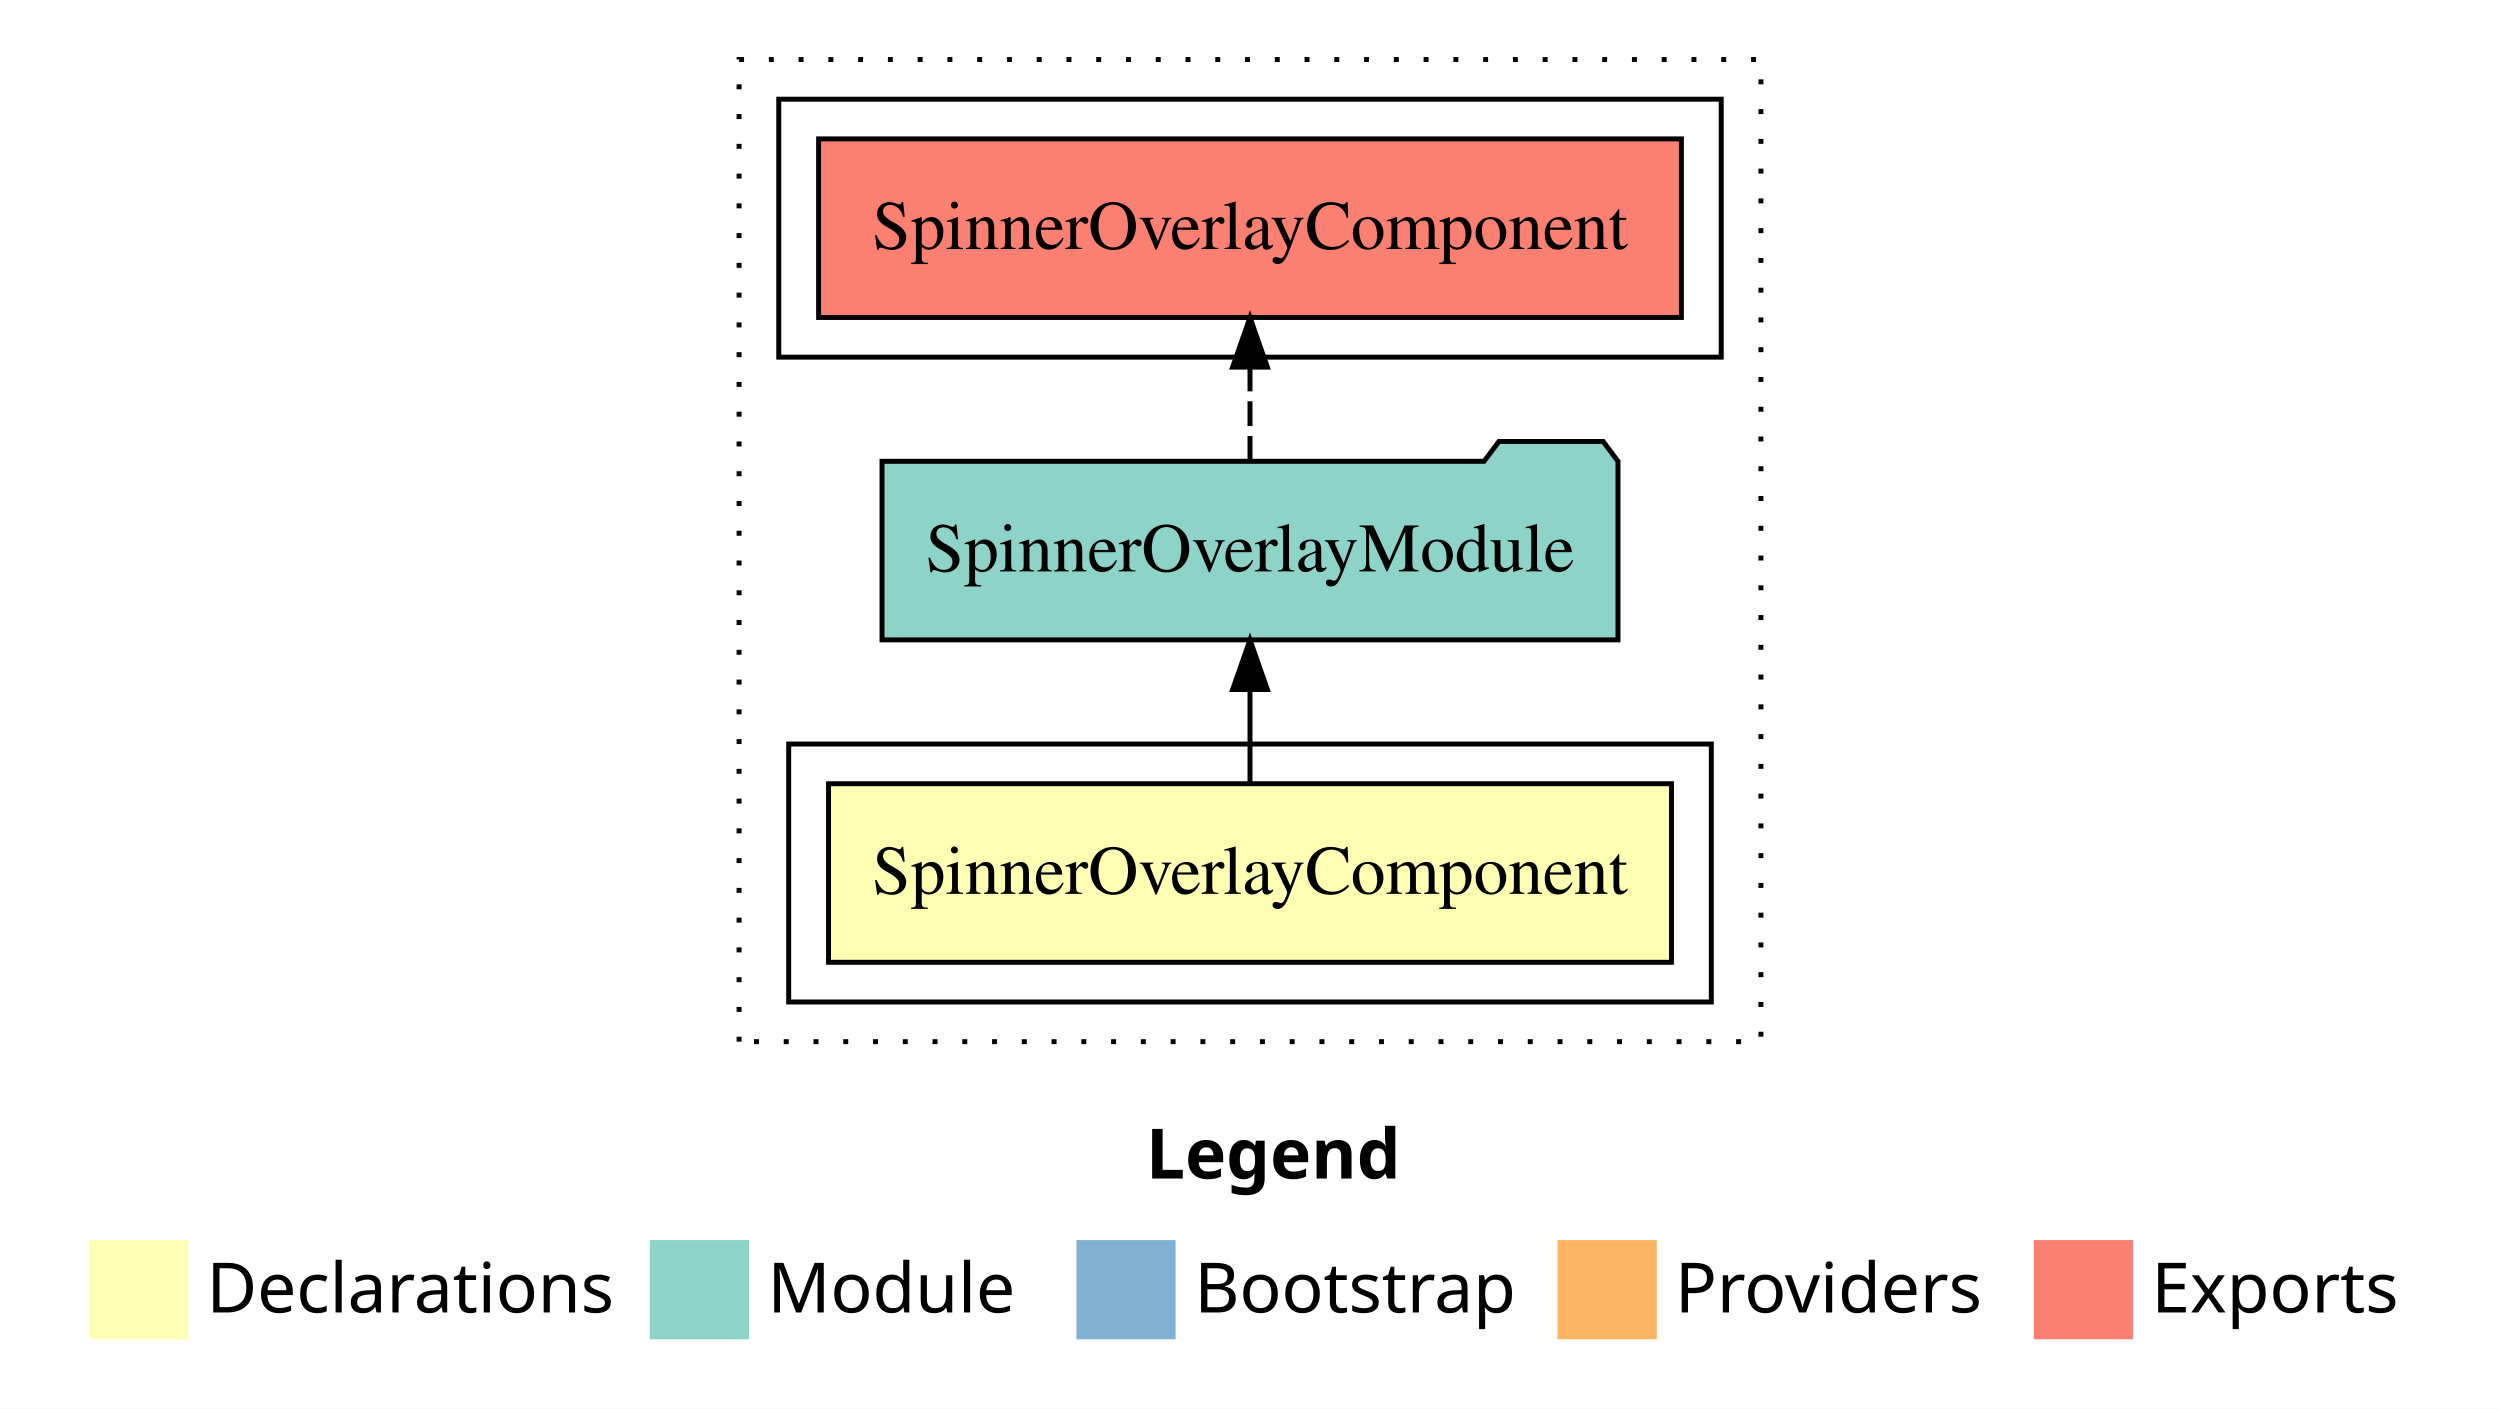
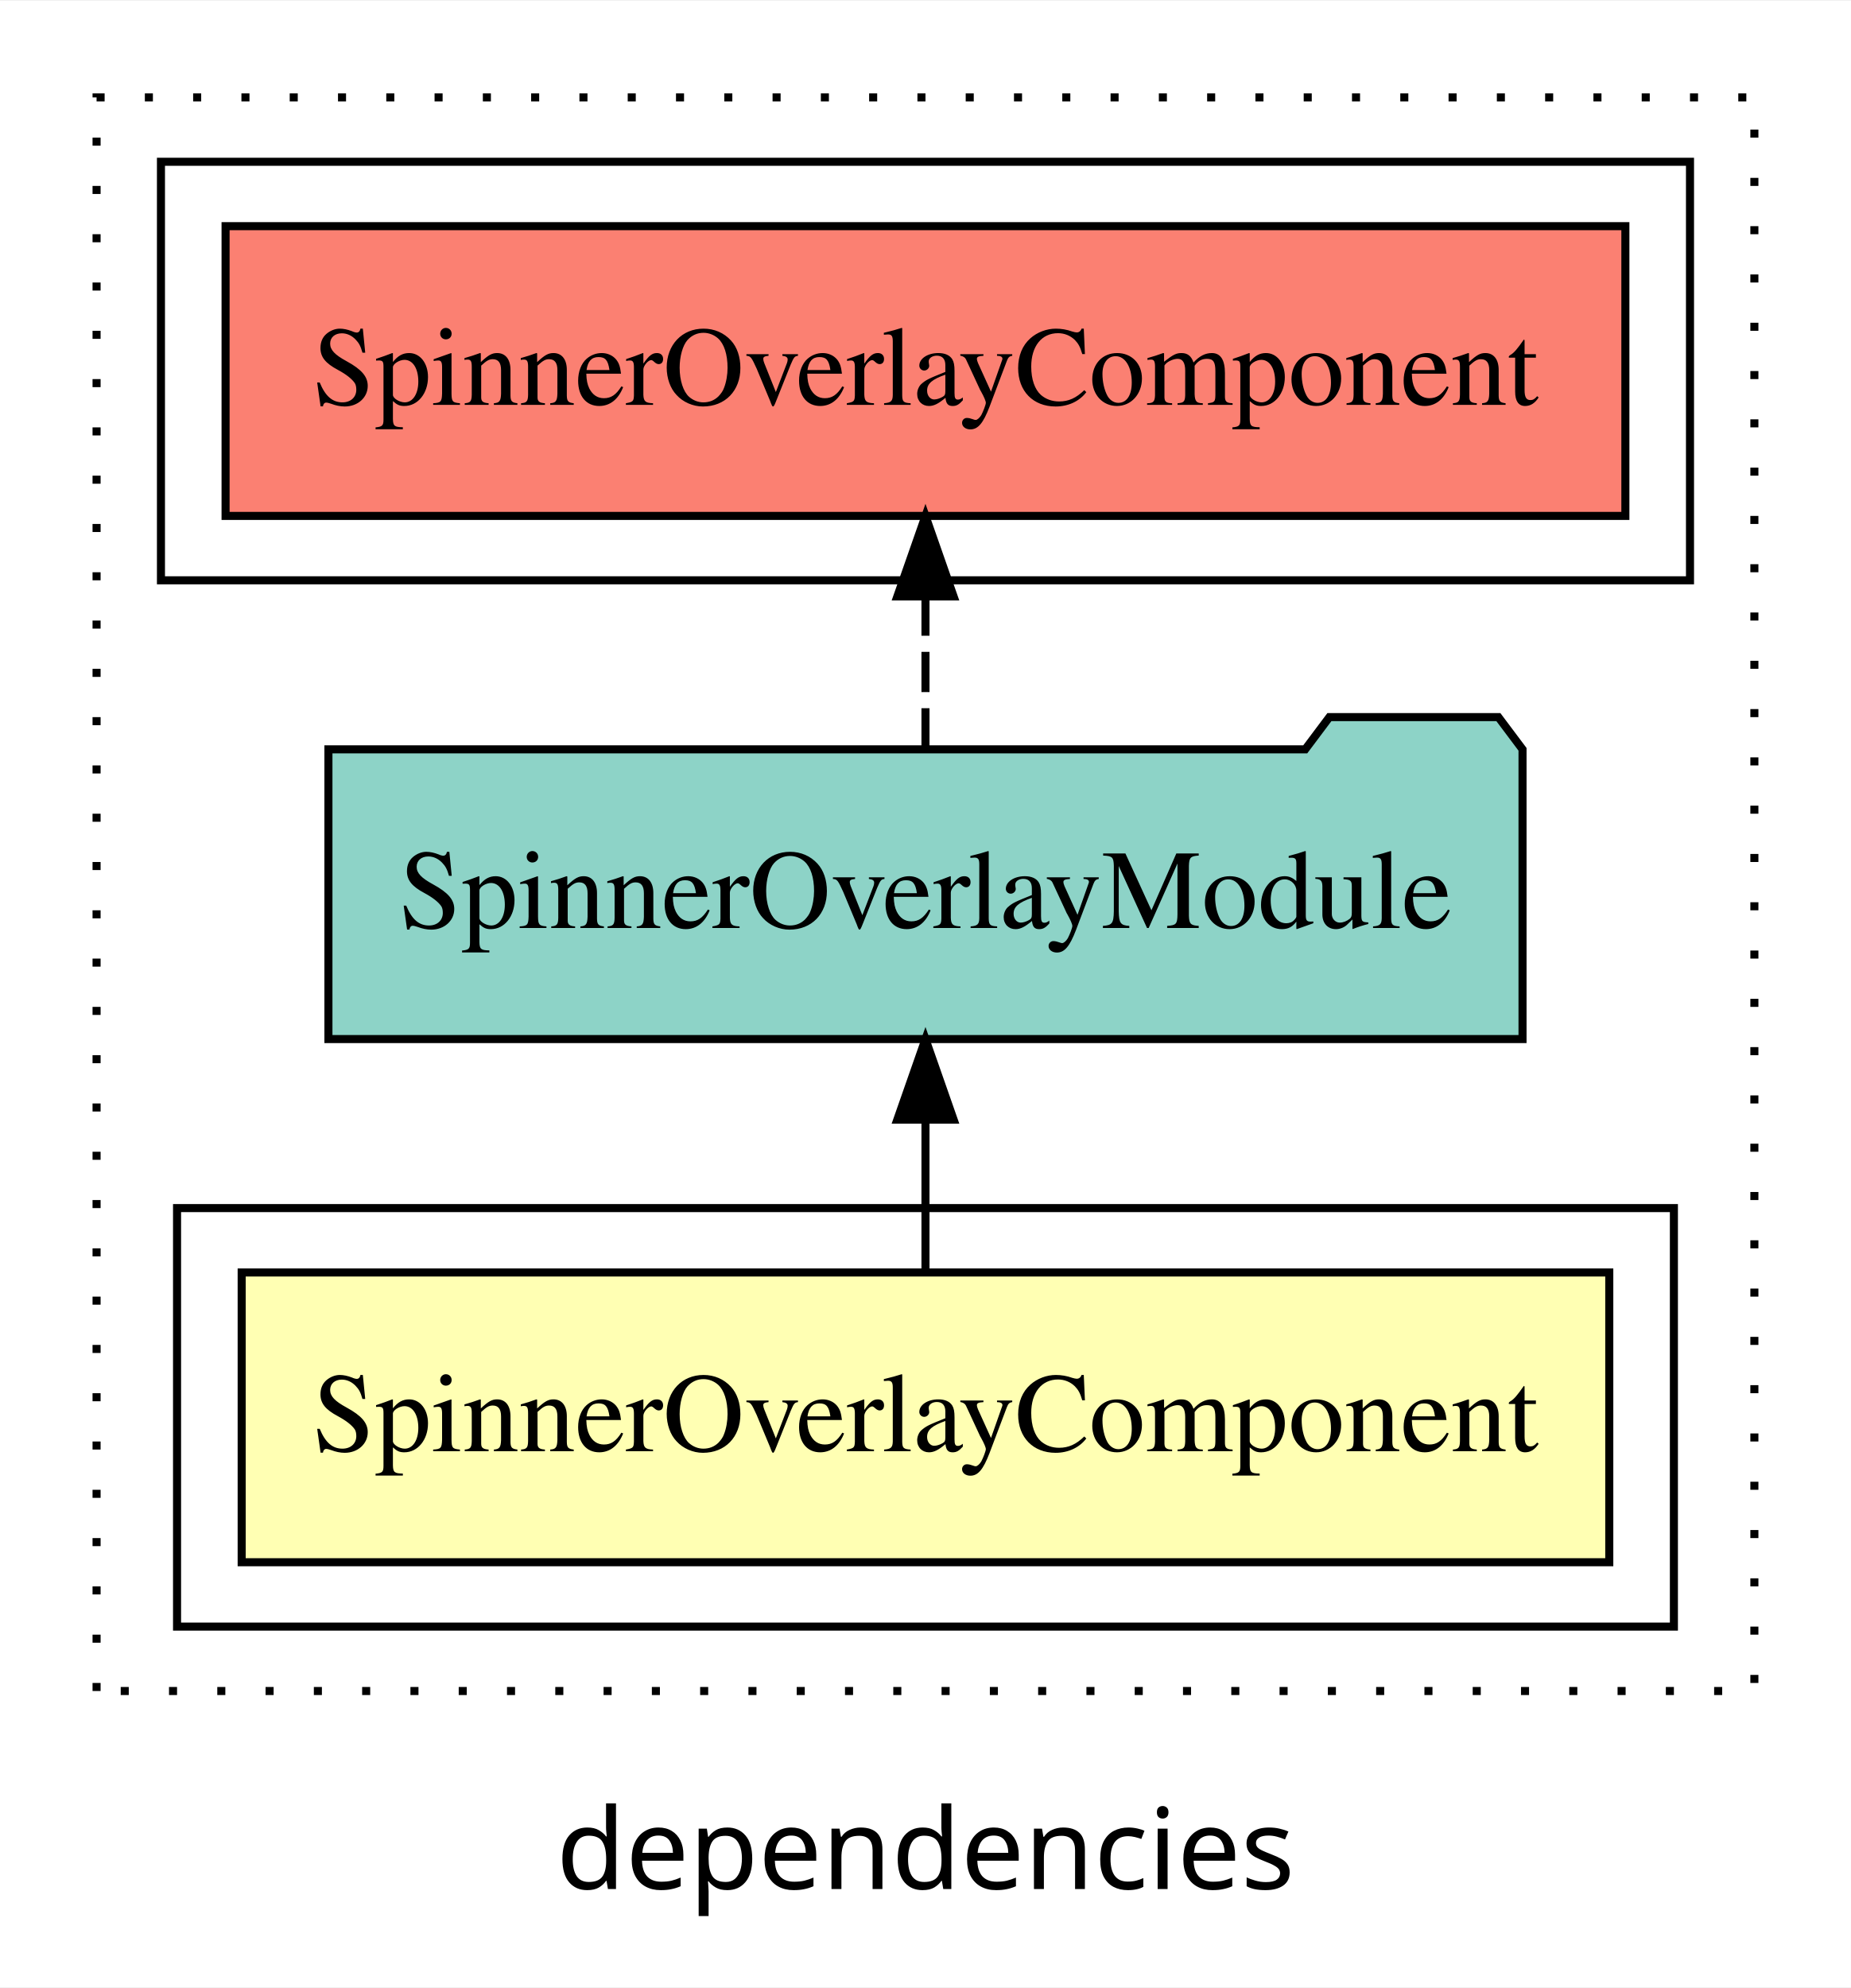
- <svg xmlns="http://www.w3.org/2000/svg" width="504pt" height="284pt" viewBox="0.00 0.00 504.00 284.00">
-   <g id="graph0" class="graph" transform="scale(1 1) rotate(0) translate(4 280)">
-     <polygon fill="#ffffff" stroke="transparent" points="-4,4 -4,-280 500,-280 500,4 -4,4" />
-     <text text-anchor="start" x="227.009" y="-42.4" font-family="sans-serif" font-weight="bold" font-size="14.00" fill="#000000">Legend</text>
-     <polygon fill="#ffffb3" stroke="transparent" points="14,-10 14,-30 34,-30 34,-10 14,-10" />
-     <text text-anchor="start" x="37.629" y="-15.4" font-family="sans-serif" font-size="14.00" fill="#000000">  Declarations</text>
-     <polygon fill="#8dd3c7" stroke="transparent" points="127,-10 127,-30 147,-30 147,-10 127,-10" />
-     <text text-anchor="start" x="150.725" y="-15.4" font-family="sans-serif" font-size="14.00" fill="#000000">  Module</text>
-     <polygon fill="#80b1d3" stroke="transparent" points="213,-10 213,-30 233,-30 233,-10 213,-10" />
-     <text text-anchor="start" x="236.781" y="-15.4" font-family="sans-serif" font-size="14.00" fill="#000000">  Bootstrap</text>
-     <polygon fill="#fdb462" stroke="transparent" points="310,-10 310,-30 330,-30 330,-10 310,-10" />
-     <text text-anchor="start" x="333.673" y="-15.4" font-family="sans-serif" font-size="14.00" fill="#000000">  Providers</text>
-     <polygon fill="#fb8072" stroke="transparent" points="406,-10 406,-30 426,-30 426,-10 406,-10" />
-     <text text-anchor="start" x="429.726" y="-15.4" font-family="sans-serif" font-size="14.00" fill="#000000">  Exports</text>
+ <svg xmlns="http://www.w3.org/2000/svg" width="230pt" height="247pt" viewBox="0.00 0.00 230.00 246.80">
+   <g id="graph0" class="graph" transform="scale(1 1) rotate(0) translate(4 242.8)">
+     <polygon fill="white" stroke="transparent" points="-4,4 -4,-242.8 226,-242.8 226,4 -4,4" />
+     <text text-anchor="middle" x="111" y="-8.2" font-family="sans-serif" font-size="14.00">dependencies</text>
    <g id="clust1" class="cluster">
-       <polygon fill="none" stroke="#000000" stroke-dasharray="1,5" points="145,-70 145,-268 351,-268 351,-70 145,-70" />
+       <polygon fill="none" stroke="black" stroke-dasharray="1,5" points="8,-32.8 8,-230.8 214,-230.8 214,-32.8 8,-32.8" />
+     </g>
+     <g id="clust5" class="cluster">
+       <polygon fill="none" stroke="black" points="16,-170.8 16,-222.8 206,-222.8 206,-170.8 16,-170.8" />
    </g>
    <g id="clust2" class="cluster">
-       <polygon fill="none" stroke="#000000" points="155,-78 155,-130 341,-130 341,-78 155,-78" />
-     </g>
-     <g id="clust5" class="cluster">
-       <polygon fill="none" stroke="#000000" points="153,-208 153,-260 343,-260 343,-208 153,-208" />
+       <polygon fill="none" stroke="black" points="18,-40.8 18,-92.8 204,-92.8 204,-40.8 18,-40.8" />
    </g>
    <g id="node1" class="node">
-       <polygon fill="#ffffb3" stroke="#000000" points="332.968,-122 163.032,-122 163.032,-86 332.968,-86 332.968,-122" />
-       <text text-anchor="middle" x="248" y="-99.8" font-family="Times,serif" font-size="14.00" fill="#000000">SpinnerOverlayComponent</text>
+       <polygon fill="#ffffb3" stroke="black" points="195.97,-84.8 26.03,-84.8 26.03,-48.8 195.97,-48.8 195.97,-84.8" />
+       <text text-anchor="middle" x="111" y="-62.6" font-family="Times,serif" font-size="14.00">SpinnerOverlayComponent</text>
    </g>
    <g id="node2" class="node">
-       <polygon fill="#8dd3c7" stroke="#000000" points="322.185,-187 319.185,-191 298.185,-191 295.185,-187 173.815,-187 173.815,-151 322.185,-151 322.185,-187" />
-       <text text-anchor="middle" x="248" y="-164.8" font-family="Times,serif" font-size="14.00" fill="#000000">SpinnerOverlayModule</text>
+       <polygon fill="#8dd3c7" stroke="black" points="185.19,-149.8 182.19,-153.8 161.19,-153.8 158.19,-149.8 36.81,-149.8 36.81,-113.8 185.19,-113.8 185.19,-149.8" />
+       <text text-anchor="middle" x="111" y="-127.6" font-family="Times,serif" font-size="14.00">SpinnerOverlayModule</text>
    </g>
    <g id="edge1" class="edge">
-       <path fill="none" stroke="#000000" d="M248,-122.106C248,-122.106 248,-140.991 248,-140.991" />
-       <polygon fill="#000000" stroke="#000000" points="244.5,-140.991 248,-150.991 251.5,-140.991 244.5,-140.991" />
+       <path fill="none" stroke="black" d="M111,-84.91C111,-84.91 111,-103.79 111,-103.79" />
+       <polygon fill="black" stroke="black" points="107.5,-103.79 111,-113.79 114.5,-103.79 107.5,-103.79" />
    </g>
    <g id="node3" class="node">
-       <polygon fill="#fb8072" stroke="#000000" points="334.968,-252 161.032,-252 161.032,-216 334.968,-216 334.968,-252" />
-       <text text-anchor="middle" x="248" y="-229.8" font-family="Times,serif" font-size="14.00" fill="#000000">SpinnerOverlayComponent </text>
+       <polygon fill="#fb8072" stroke="black" points="197.97,-214.8 24.03,-214.8 24.03,-178.8 197.97,-178.8 197.97,-214.8" />
+       <text text-anchor="middle" x="111" y="-192.6" font-family="Times,serif" font-size="14.00">SpinnerOverlayComponent </text>
    </g>
    <g id="edge2" class="edge">
-       <path fill="none" stroke="#000000" stroke-dasharray="5,2" d="M248,-187.106C248,-187.106 248,-205.991 248,-205.991" />
-       <polygon fill="#000000" stroke="#000000" points="244.5,-205.991 248,-215.991 251.5,-205.991 244.5,-205.991" />
+       <path fill="none" stroke="black" stroke-dasharray="5,2" d="M111,-149.91C111,-149.91 111,-168.79 111,-168.79" />
+       <polygon fill="black" stroke="black" points="107.5,-168.79 111,-178.79 114.5,-168.79 107.5,-168.79" />
    </g>
  </g>
</svg>
